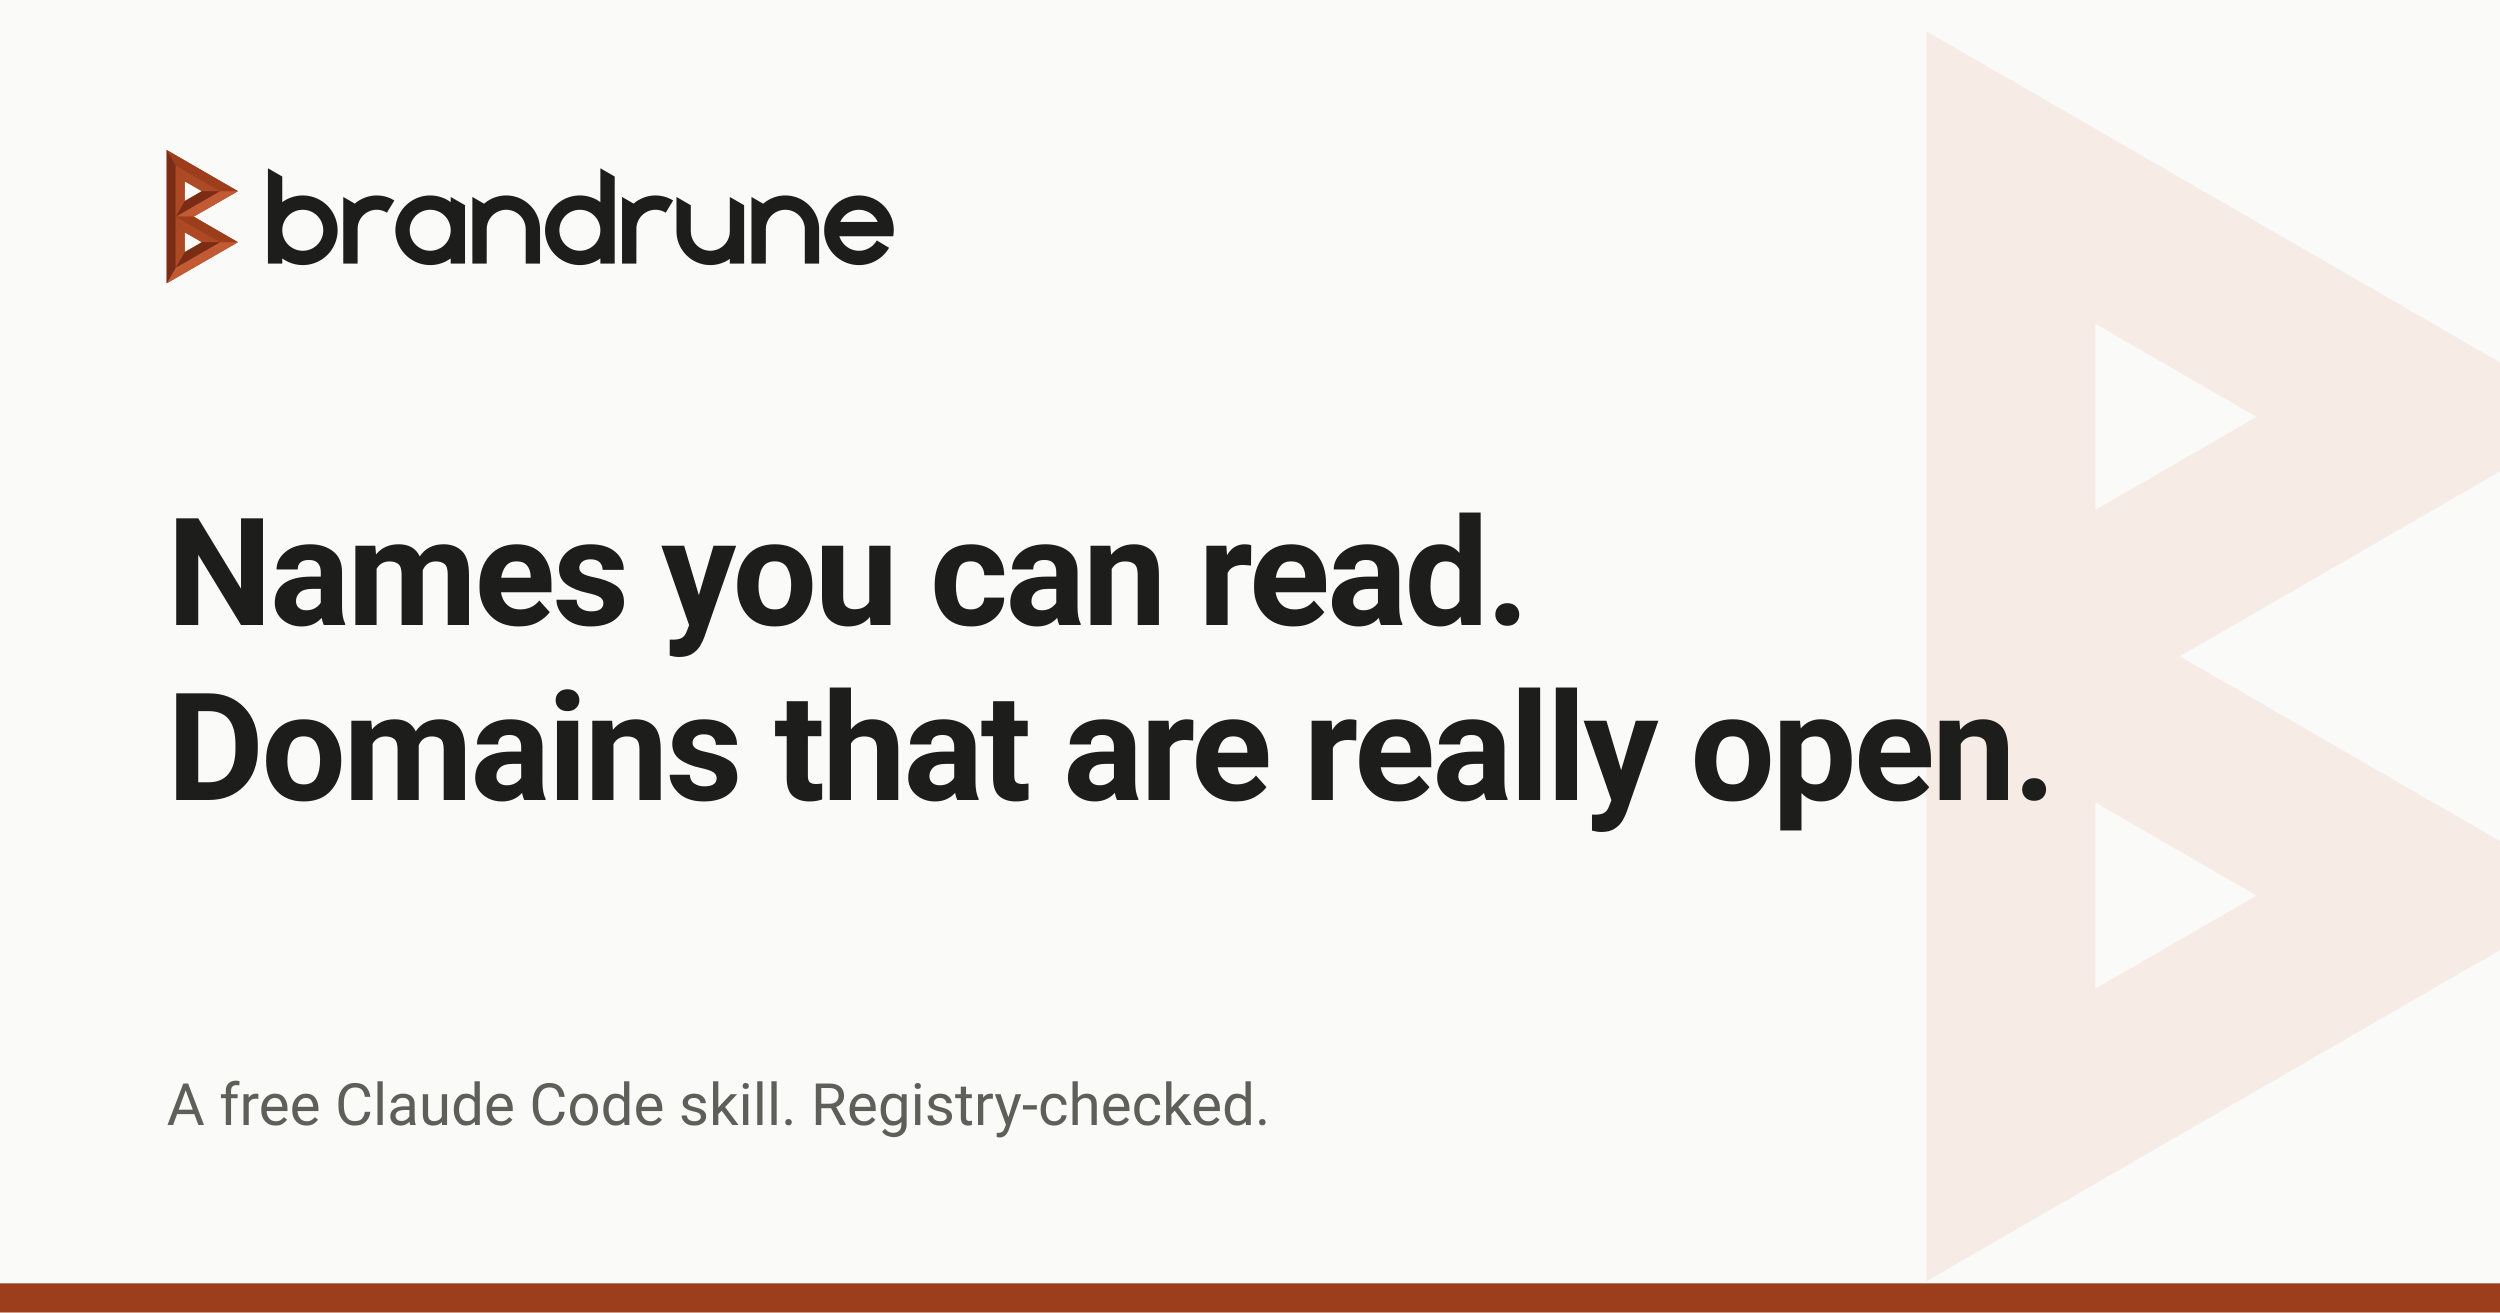
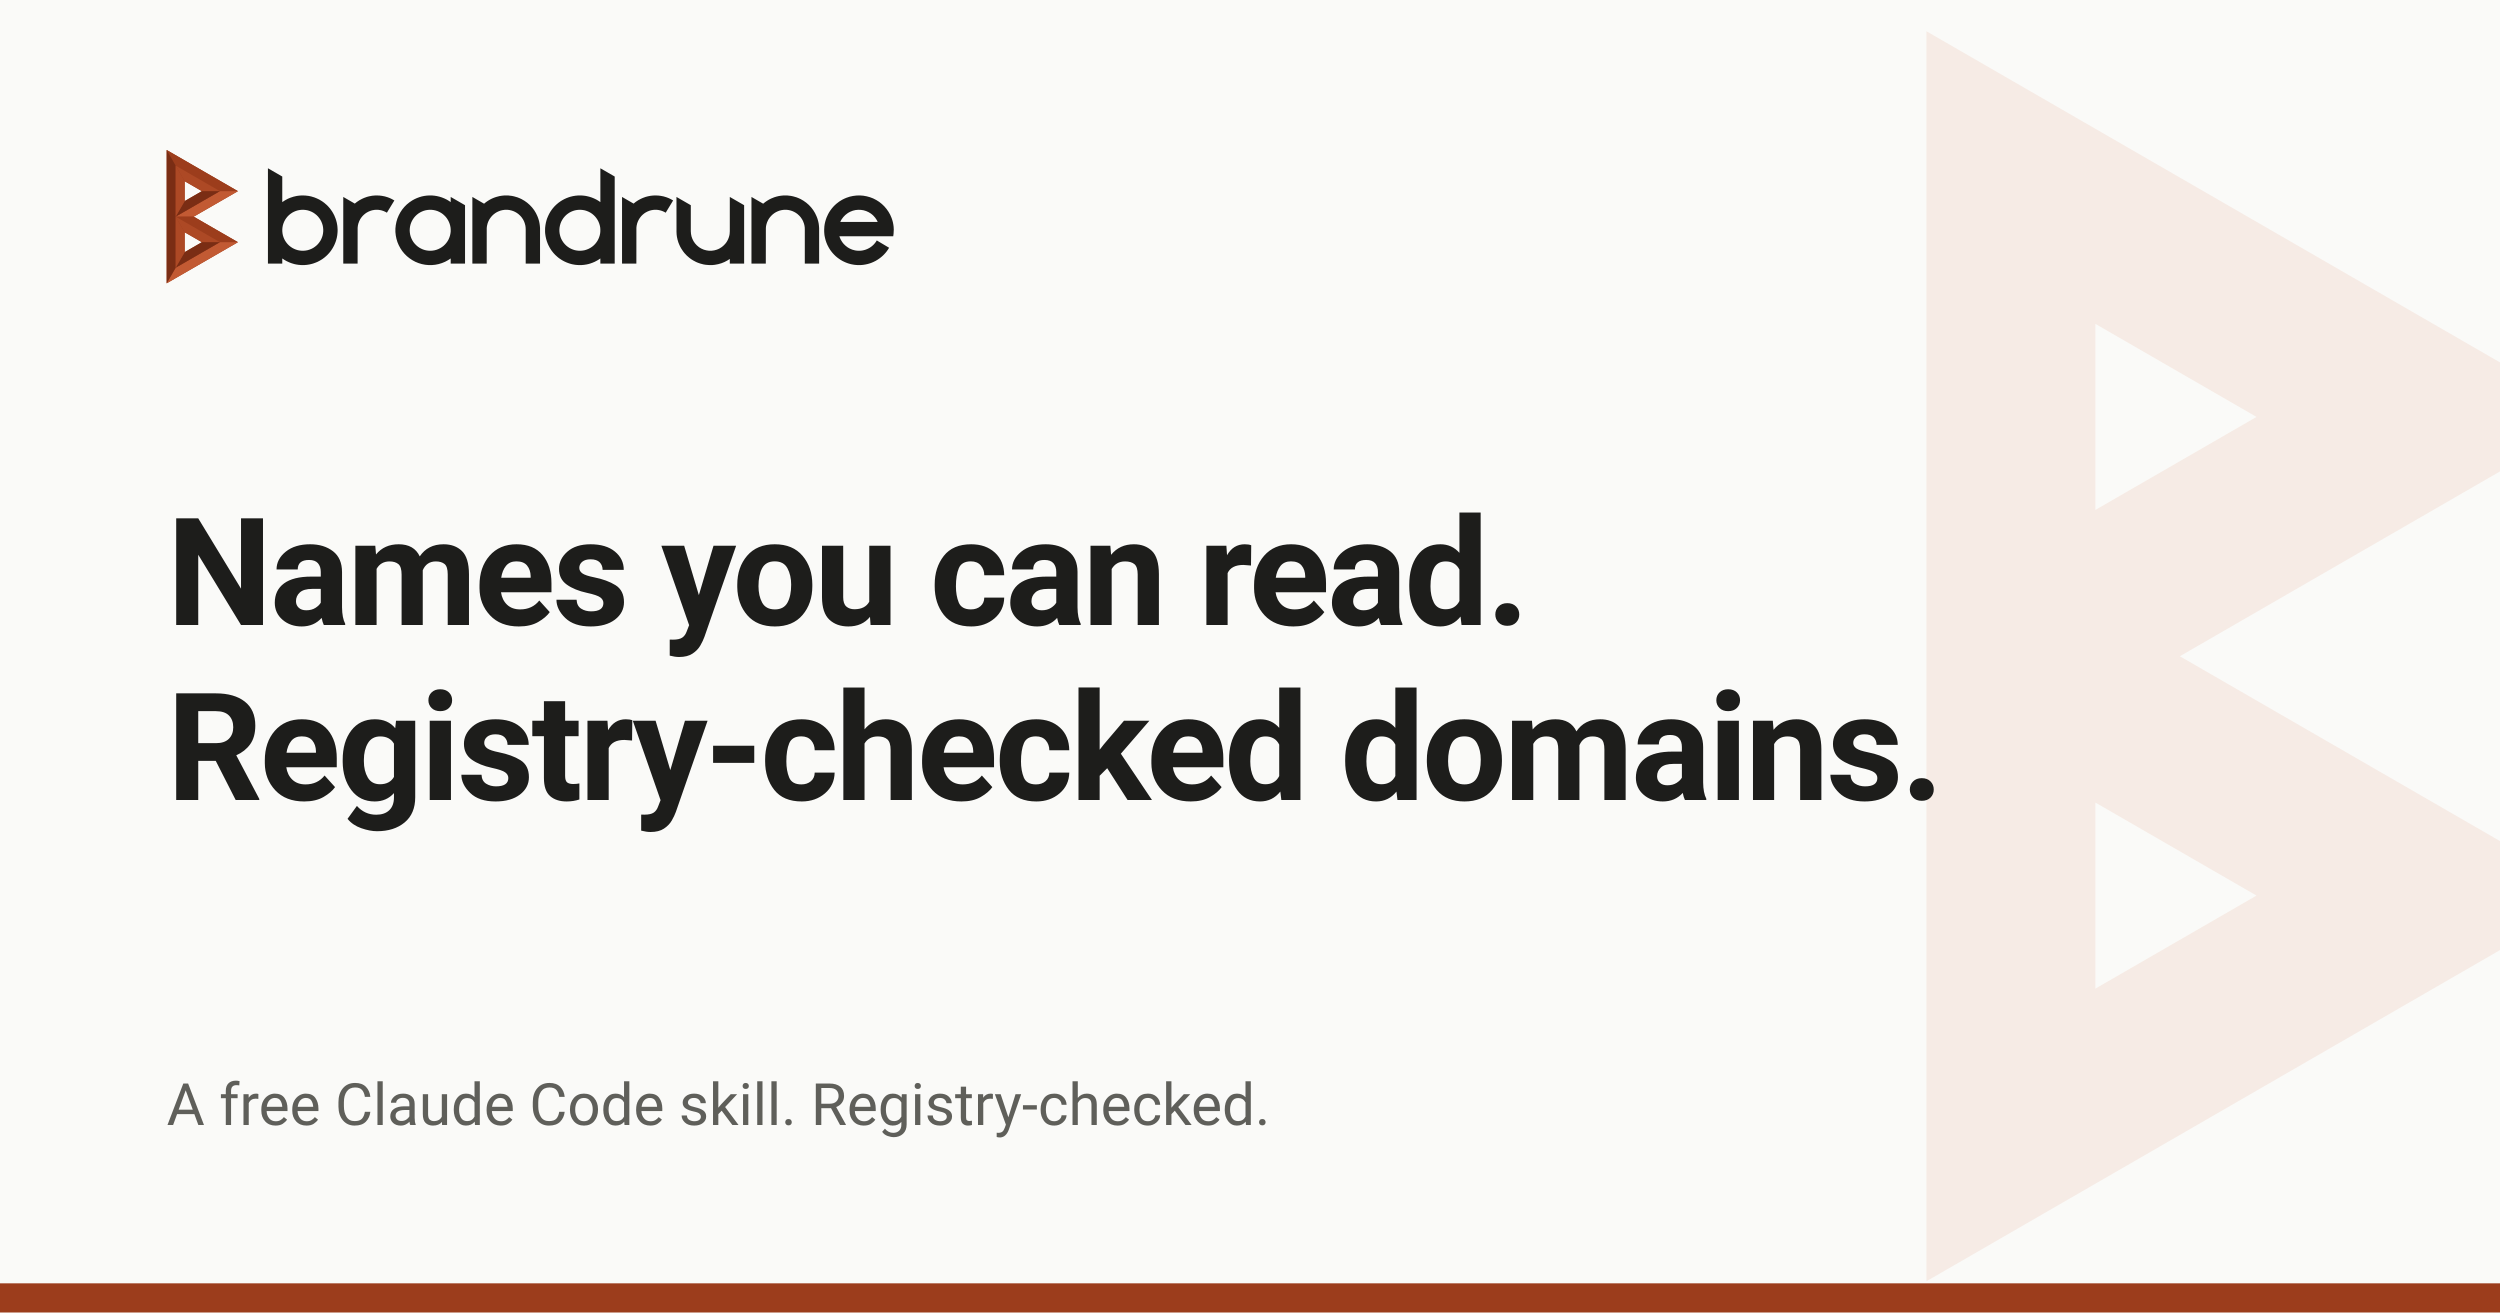
- <svg xmlns="http://www.w3.org/2000/svg" viewBox="0 0 1200 630" role="img" aria-label="Brandrune: names you can read, domains that are really open">
+ <svg xmlns="http://www.w3.org/2000/svg" viewBox="0 0 1200 630" role="img" aria-label="Brandrune: names you can read, registry-checked domains">
  <rect width="1200" height="630" fill="#fafaf8" />
  <path d="M924.69 15L1245.31 200.12L1046.33 315L1245.31 429.88L924.69 615ZM1005.78 155.46L1083.12 200.12L1005.78 244.77ZM1005.78 385.23L1083.12 429.88L1005.78 474.54Z" fill="#f6ebe5" fill-rule="evenodd" />
  <g transform="translate(80 72) scale(1.6) translate(0 34.08)">
    <path d="M0 -34.08L21.38 -21.73L8.11 -14.08L21.38 -6.42L0 5.92ZM5.41 -24.71L10.56 -21.73L5.41 -18.76ZM5.41 -9.39L10.56 -6.42L5.41 -3.44Z" fill="#9c3d1c" fill-rule="evenodd" />
    <path d="M0 -34.08L21.38 -21.73L15.97 -21.73L2.7 -29.39Z" fill="#9c3d1c" />
    <path d="M21.38 -21.73L8.11 -14.08L2.7 -14.08L15.97 -21.73Z" fill="#c25a33" />
    <path d="M8.11 -14.08L21.38 -6.42L15.97 -6.42L2.7 -14.08Z" fill="#9c3d1c" />
    <path d="M21.38 -6.42L0 5.92L2.7 1.24L15.97 -6.42Z" fill="#c25a33" />
    <path d="M0 5.92L0 -34.08L2.7 -29.39L2.7 1.24Z" fill="#7a2d14" />
    <path d="M5.41 -24.71L10.56 -21.73L15.97 -21.73L2.7 -29.39Z" fill="#ad4925" />
    <path d="M10.56 -21.73L5.41 -18.76L2.7 -14.08L15.97 -21.73Z" fill="#7a2d14" />
    <path d="M5.41 -18.76L5.41 -24.71L2.7 -29.39L2.7 -14.08Z" fill="#ad4925" />
    <path d="M5.41 -9.39L10.56 -6.42L15.97 -6.42L2.7 -14.08Z" fill="#ad4925" />
    <path d="M10.56 -6.42L5.41 -3.44L2.7 1.24L15.97 -6.42Z" fill="#7a2d14" />
    <path d="M5.41 -3.44L5.41 -9.39L2.7 -14.08L2.7 1.24Z" fill="#ad4925" />
    <path transform="translate(30.38 0)" d="M126.92 -8.93L127.07 -8.16L127.33 -7.42L127.68 -6.72L128.12 -6.08L128.64 -5.5L129.24 -4.99L129.56 -4.77L130.07 -4.48L130.79 -4.17L131.55 -3.97L132.32 -3.86L133.11 -3.86L133.88 -3.97L134.63 -4.17L135.18 -4.39L135.53 -4.57L136.19 -4.99L136.78 -5.5L137.18 -5.93L137.43 -6.23L137.65 -6.56L137.94 -7.07L138.1 -7.42L138.3 -7.97L138.45 -8.54L138.51 -8.93L138.56 -9.71L138.56 -20L142.86 -17.52L142.86 0L138.56 0L138.56 -1.41L137.89 -0.97L136.99 -0.49L136.05 -0.11L135.07 0.17L134.07 0.36L133.39 0.43L132.37 0.44L131.36 0.36L130.69 0.25L129.7 -0.01L129.06 -0.23L128.44 -0.49L127.54 -0.97L126.97 -1.33L126.42 -1.74L125.65 -2.41L124.96 -3.15L124.54 -3.69L123.98 -4.54L123.65 -5.13L123.37 -5.75L123.12 -6.38L122.87 -7.23L122.7 -8.02L122.61 -8.7L122.57 -9.53L122.56 -20L126.86 -17.52L126.86 -9.71ZM54.05 -1.04L53.15 -0.55L52.2 -0.16L51.22 0.14L50.22 0.34L49.19 0.44L48.17 0.44L47.15 0.34L46.14 0.14L45.16 -0.16L44.21 -0.55L43.31 -1.04L42.46 -1.61L41.66 -2.26L40.94 -2.98L40.29 -3.77L39.72 -4.63L39.24 -5.53L38.84 -6.48L38.55 -7.46L38.35 -8.47L38.24 -9.49L38.24 -10.51L38.35 -11.53L38.55 -12.54L38.84 -13.52L39.24 -14.47L39.72 -15.37L40.29 -16.23L40.94 -17.02L41.66 -17.74L42.46 -18.39L43.31 -18.96L43.98 -19.33L44.68 -19.65L45.4 -19.92L46.14 -20.14L46.9 -20.3L47.66 -20.4L48.43 -20.45L49.19 -20.44L49.96 -20.37L50.72 -20.25L51.47 -20.07L52.2 -19.84L52.92 -19.55L53.61 -19.22L54.27 -18.83L54.83 -18.45L54.83 -20L59.13 -17.52L59.13 0L54.83 0L54.83 -1.55ZM54.79 -10.75L54.68 -11.35L54.52 -11.93L54.3 -12.49L54.03 -13.03L53.71 -13.54L53.34 -14.02L52.92 -14.45L52.47 -14.85L51.97 -15.2L51.45 -15.49L50.9 -15.74L50.32 -15.93L49.73 -16.06L49.13 -16.13L48.53 -16.15L47.93 -16.1L47.33 -16L46.75 -15.84L46.19 -15.62L45.65 -15.35L45.14 -15.03L44.67 -14.66L44.23 -14.24L43.83 -13.78L43.49 -13.29L43.19 -12.77L42.94 -12.21L42.75 -11.64L42.62 -11.05L42.55 -10.45L42.53 -9.85L42.58 -9.25L42.68 -8.65L42.84 -8.07L43.06 -7.51L43.33 -6.97L43.65 -6.46L44.03 -5.98L44.44 -5.55L44.9 -5.15L45.39 -4.8L45.92 -4.51L46.47 -4.26L47.04 -4.07L47.63 -3.94L48.23 -3.87L48.83 -3.85L49.43 -3.9L50.03 -4L50.61 -4.16L51.17 -4.38L51.71 -4.65L52.22 -4.97L52.7 -5.34L53.14 -5.76L53.53 -6.22L53.88 -6.71L54.18 -7.23L54.42 -7.79L54.61 -8.36L54.74 -8.95L54.82 -9.55L54.83 -10.15ZM171.6 -7.73L171.88 -7.12L172.31 -6.43L172.73 -5.9L173.31 -5.34L173.95 -4.85L174.54 -4.51L175.28 -4.19L176.06 -3.98L176.46 -3.91L177 -3.86L177.54 -3.85L177.95 -3.88L178.48 -3.96L179.01 -4.09L179.39 -4.21L179.89 -4.42L180.37 -4.66L180.72 -4.88L181.15 -5.19L181.46 -5.46L181.75 -5.74L182.11 -6.15L182.43 -6.58L182.65 -6.95L186.35 -4.75L186 -4.19L185.6 -3.63L185.31 -3.27L184.85 -2.76L184.53 -2.44L184.01 -1.98L183.47 -1.56L182.9 -1.17L182.31 -0.82L181.69 -0.51L181.06 -0.24L180.63 -0.09L179.97 0.11L179.29 0.26L178.61 0.37L178.16 0.42L177.7 0.44L177.01 0.45L176.32 0.4L175.87 0.35L175.19 0.23L174.74 0.13L174.08 -0.06L173.43 -0.3L173.01 -0.48L172.39 -0.78L171.8 -1.12L171.23 -1.51L170.86 -1.78L170.33 -2.22L169.84 -2.7L169.37 -3.21L169.08 -3.57L168.67 -4.12L168.31 -4.7L167.98 -5.31L167.78 -5.72L167.52 -6.36L167.3 -7.01L167.13 -7.68L166.99 -8.35L166.93 -8.81L166.88 -9.49L166.87 -10.16L166.93 -11.19L167.03 -11.87L167.18 -12.54L167.37 -13.2L167.6 -13.85L168.03 -14.79L168.36 -15.39L168.74 -15.97L169.15 -16.52L169.59 -17.04L170.07 -17.53L170.58 -17.99L171.4 -18.62L172.28 -19.16L172.9 -19.47L173.53 -19.74L174.51 -20.07L175.51 -20.29L176.54 -20.42L177.57 -20.45L178.6 -20.37L179.61 -20.19L180.6 -19.92L181.57 -19.55L182.49 -19.08L183.36 -18.53L184.17 -17.89L184.91 -17.18L185.58 -16.39L186.17 -15.55L186.68 -14.65L187.09 -13.7L187.31 -13.05L187.49 -12.39L187.62 -11.71L187.71 -11.03L187.76 -10.04L187.74 -10.04L187.69 -8.98L187.59 -8.2L171.43 -8.2ZM182.63 -13.09L182.18 -13.76L181.64 -14.37L181.35 -14.64L180.87 -15.02L180.18 -15.44L179.44 -15.77L178.67 -16L177.87 -16.12L177.06 -16.14L176.25 -16.06L175.47 -15.87L174.71 -15.57L174.18 -15.29L173.84 -15.07L173.2 -14.57L172.64 -13.99L172.15 -13.34L171.94 -13L171.7 -12.5L182.93 -12.5ZM22.6 -20L26.06 -18L26.67 -18.49L27.42 -18.99L28.22 -19.42L28.84 -19.7L29.69 -20.01L30.34 -20.18L31.23 -20.35L31.91 -20.42L32.58 -20.45L33.49 -20.41L34.16 -20.33L35.05 -20.16L35.92 -19.9L36.55 -19.66L37.16 -19.37L37.93 -18.94L35.69 -15.27L35.22 -15.53L34.75 -15.74L34.14 -15.95L33.63 -16.06L33.12 -16.13L32.48 -16.15L31.96 -16.11L31.32 -16L30.83 -15.86L30.23 -15.62L29.66 -15.32L29.23 -15.03L28.73 -14.61L28.37 -14.25L27.96 -13.74L27.68 -13.31L27.39 -12.73L27.12 -12L26.98 -11.37L26.91 -10.73L26.9 0L22.6 0ZM106.23 -20L109.7 -18L110.3 -18.49L111.05 -18.99L111.85 -19.42L112.47 -19.7L113.32 -20.01L113.97 -20.18L114.86 -20.35L115.54 -20.42L116.22 -20.45L117.12 -20.41L117.79 -20.33L118.68 -20.16L119.55 -19.9L120.18 -19.66L120.8 -19.37L121.56 -18.94L119.33 -15.27L118.86 -15.53L118.38 -15.74L117.9 -15.91L117.27 -16.06L116.75 -16.13L116.11 -16.15L115.59 -16.11L114.96 -16L114.46 -15.86L113.86 -15.62L113.29 -15.32L112.86 -15.03L112.36 -14.61L112 -14.25L111.6 -13.74L111.32 -13.31L111.02 -12.73L110.79 -12.13L110.61 -11.37L110.54 -10.73L110.53 0L106.23 0ZM61.33 0L61.33 -20L64.84 -17.97L65.46 -18.47L66.02 -18.85L66.6 -19.2L67.21 -19.51L67.83 -19.77L68.47 -19.99L69.46 -20.25L70.13 -20.36L70.8 -20.43L71.48 -20.45L72.16 -20.43L73.17 -20.31L73.84 -20.17L74.81 -19.89L75.45 -19.64L76.06 -19.36L76.95 -18.85L77.78 -18.26L78.54 -17.59L79.24 -16.85L79.86 -16.04L80.39 -15.17L80.83 -14.25L81.07 -13.62L81.24 -13.09L81.37 -12.6L81.49 -11.98L81.58 -11.3L81.63 -10.62L81.63 0L77.33 0L77.33 -10.29L77.3 -10.88L77.22 -11.46L77.01 -12.21L76.79 -12.76L76.52 -13.28L76.08 -13.92L75.69 -14.36L75.11 -14.89L74.63 -15.23L74.12 -15.52L73.59 -15.76L73.03 -15.94L72.46 -16.07L71.87 -16.14L71.29 -16.15L70.9 -16.12L70.32 -16.03L69.75 -15.89L69.2 -15.68L68.67 -15.43L68.17 -15.12L67.7 -14.76L67.27 -14.36L66.89 -13.92L66.55 -13.44L66.35 -13.11L66.09 -12.58L65.89 -12.03L65.71 -11.27L65.64 -10.68L65.63 0ZM145.06 0L145.06 -20L148.57 -17.97L149.19 -18.47L149.75 -18.85L150.33 -19.2L150.94 -19.51L151.88 -19.89L152.53 -20.09L153.19 -20.25L153.86 -20.36L154.54 -20.43L155.21 -20.45L155.89 -20.43L156.9 -20.31L157.57 -20.17L158.55 -19.89L159.18 -19.64L159.8 -19.36L160.68 -18.85L161.51 -18.26L162.28 -17.59L162.97 -16.85L163.59 -16.04L164.12 -15.17L164.56 -14.25L164.81 -13.62L164.97 -13.09L165.1 -12.6L165.23 -11.98L165.31 -11.3L165.36 -10.62L165.36 0L161.06 0L161.06 -10.29L161.04 -10.88L160.95 -11.46L160.8 -12.03L160.52 -12.76L160.25 -13.28L159.81 -13.92L159.42 -14.36L158.84 -14.89L158.36 -15.23L157.85 -15.52L157.32 -15.76L156.76 -15.94L156.19 -16.07L155.61 -16.14L155.02 -16.15L154.63 -16.12L154.05 -16.03L153.48 -15.89L152.93 -15.68L152.4 -15.43L151.9 -15.12L151.43 -14.76L151.01 -14.36L150.62 -13.92L150.28 -13.44L150.08 -13.11L149.75 -12.4L149.57 -11.84L149.44 -11.27L149.38 -10.68L149.36 0ZM20.79 -8.47L20.65 -7.71L20.45 -6.97L20.29 -6.48L20 -5.77L19.78 -5.3L19.41 -4.63L18.99 -3.98L18.69 -3.57L18.36 -3.17L17.84 -2.61L17.47 -2.26L16.88 -1.76L16.26 -1.31L15.6 -0.91L14.92 -0.55L14.45 -0.35L13.73 -0.08L13.24 0.07L12.49 0.25L11.73 0.37L10.96 0.44L10.45 0.45L9.94 0.44L9.17 0.37L8.41 0.25L7.91 0.14L7.17 -0.08L6.69 -0.25L6.22 -0.45L5.52 -0.78L4.86 -1.17L4.3 -1.55L4.3 0L0 0L0 -28.6L4.3 -26.12L4.3 -18.45L5.08 -18.96L5.98 -19.45L6.69 -19.75L7.66 -20.07L8.66 -20.3L9.43 -20.4L10.19 -20.45L11.22 -20.42L12.24 -20.3L12.99 -20.14L13.97 -19.84L14.68 -19.55L15.38 -19.22L16.26 -18.69L16.88 -18.24L17.66 -17.57L18.02 -17.21L18.53 -16.63L18.84 -16.23L19.28 -15.59L19.54 -15.15L19.9 -14.47L20.29 -13.52L20.45 -13.03L20.65 -12.29L20.79 -11.53L20.85 -11.02L20.9 -10.26L20.9 -9.74L20.87 -9.23ZM16.53 -10.9L16.42 -11.49L16.24 -12.07L16.01 -12.63L15.73 -13.16L15.39 -13.66L15.01 -14.13L14.58 -14.56L14.11 -14.94L13.61 -15.28L13.08 -15.56L12.52 -15.79L11.94 -15.97L11.35 -16.08L10.75 -16.14L10.15 -16.14L9.55 -16.08L8.96 -15.97L8.38 -15.79L7.82 -15.56L7.29 -15.28L6.79 -14.94L6.32 -14.56L5.89 -14.13L5.51 -13.66L5.17 -13.16L4.89 -12.63L4.66 -12.07L4.48 -11.49L4.37 -10.9L4.31 -10.3L4.31 -9.7L4.37 -9.1L4.48 -8.51L4.66 -7.93L4.89 -7.37L5.17 -6.84L5.51 -6.34L5.89 -5.87L6.32 -5.44L6.79 -5.06L7.29 -4.72L7.82 -4.44L8.38 -4.21L8.96 -4.03L9.55 -3.92L10.15 -3.86L10.75 -3.86L11.35 -3.92L11.94 -4.03L12.52 -4.21L13.08 -4.44L13.61 -4.72L14.11 -5.06L14.58 -5.44L15.01 -5.87L15.39 -6.34L15.73 -6.84L16.01 -7.37L16.24 -7.93L16.42 -8.51L16.53 -9.1L16.59 -9.7L16.59 -10.3ZM98.73 -0.91L98.05 -0.55L97.34 -0.25L96.62 0L96.12 0.14L95.62 0.25L94.86 0.37L94.09 0.44L93.33 0.45L92.56 0.4L92.05 0.34L91.29 0.2L90.79 0.07L90.3 -0.08L89.58 -0.35L88.88 -0.67L88.21 -1.04L87.56 -1.46L87.15 -1.76L86.76 -2.09L86.19 -2.61L85.67 -3.17L85.19 -3.77L84.89 -4.19L84.49 -4.85L84.14 -5.53L83.93 -6L83.66 -6.72L83.45 -7.46L83.29 -8.21L83.18 -8.98L83.14 -9.49L83.14 -10.26L83.16 -10.77L83.25 -11.53L83.39 -12.29L83.58 -13.03L83.74 -13.52L84.03 -14.23L84.37 -14.93L84.75 -15.59L85.19 -16.23L85.5 -16.63L86.01 -17.21L86.56 -17.74L87.15 -18.24L87.78 -18.69L88.21 -18.96L88.88 -19.33L89.58 -19.65L90.3 -19.92L90.79 -20.07L91.54 -20.25L92.3 -20.37L93.07 -20.44L93.84 -20.45L94.35 -20.42L95.12 -20.34L95.62 -20.25L96.37 -20.07L97.1 -19.84L97.82 -19.55L98.51 -19.22L99.17 -18.83L99.73 -18.45L99.73 -28.6L104.03 -26.12L104.03 0L99.73 0L99.73 -1.55L99.17 -1.17ZM99.67 -10.9L99.55 -11.49L99.37 -12.07L99.14 -12.63L98.86 -13.16L98.52 -13.66L98.14 -14.13L97.71 -14.56L97.25 -14.94L96.74 -15.28L96.21 -15.56L95.65 -15.79L95.08 -15.97L94.48 -16.08L93.88 -16.14L93.28 -16.14L92.68 -16.08L92.09 -15.97L91.51 -15.79L90.95 -15.56L90.42 -15.28L89.92 -14.94L89.45 -14.56L89.03 -14.13L88.64 -13.66L88.31 -13.16L88.02 -12.63L87.79 -12.07L87.62 -11.49L87.5 -10.9L87.44 -10.3L87.44 -9.7L87.5 -9.1L87.62 -8.51L87.79 -7.93L88.02 -7.37L88.31 -6.84L88.64 -6.34L89.03 -5.87L89.45 -5.44L89.92 -5.06L90.42 -4.72L90.95 -4.44L91.51 -4.21L92.09 -4.03L92.68 -3.92L93.28 -3.86L93.88 -3.86L94.48 -3.92L95.08 -4.03L95.65 -4.21L96.21 -4.44L96.74 -4.72L97.25 -5.06L97.71 -5.44L98.14 -5.87L98.52 -6.34L98.86 -6.84L99.14 -7.37L99.37 -7.93L99.55 -8.51L99.67 -9.1L99.72 -9.7L99.72 -10.3Z" fill="#1d1d1b" fill-rule="evenodd" />
  </g>
  <text x="80" y="300" font-family="-apple-system, BlinkMacSystemFont, 'Segoe UI', Roboto, Helvetica, Arial, sans-serif" font-size="72" font-weight="700" letter-spacing="-1.4" fill="#1d1d1b">Names you can read.</text>
-   <text x="80" y="384" font-family="-apple-system, BlinkMacSystemFont, 'Segoe UI', Roboto, Helvetica, Arial, sans-serif" font-size="72" font-weight="700" letter-spacing="-1.4" fill="#1d1d1b">Domains that are really open.</text>
+   <text x="80" y="384" font-family="-apple-system, BlinkMacSystemFont, 'Segoe UI', Roboto, Helvetica, Arial, sans-serif" font-size="72" font-weight="700" letter-spacing="-1.4" fill="#1d1d1b">Registry-checked domains.</text>
  <text x="80" y="540" font-family="-apple-system, BlinkMacSystemFont, 'Segoe UI', Roboto, Helvetica, Arial, sans-serif" font-size="28" fill="#5f5f5a">A free Claude Code skill. Registry-checked.</text>
  <rect x="0" y="616" width="1200" height="14" fill="#9c3d1c" />
</svg>
